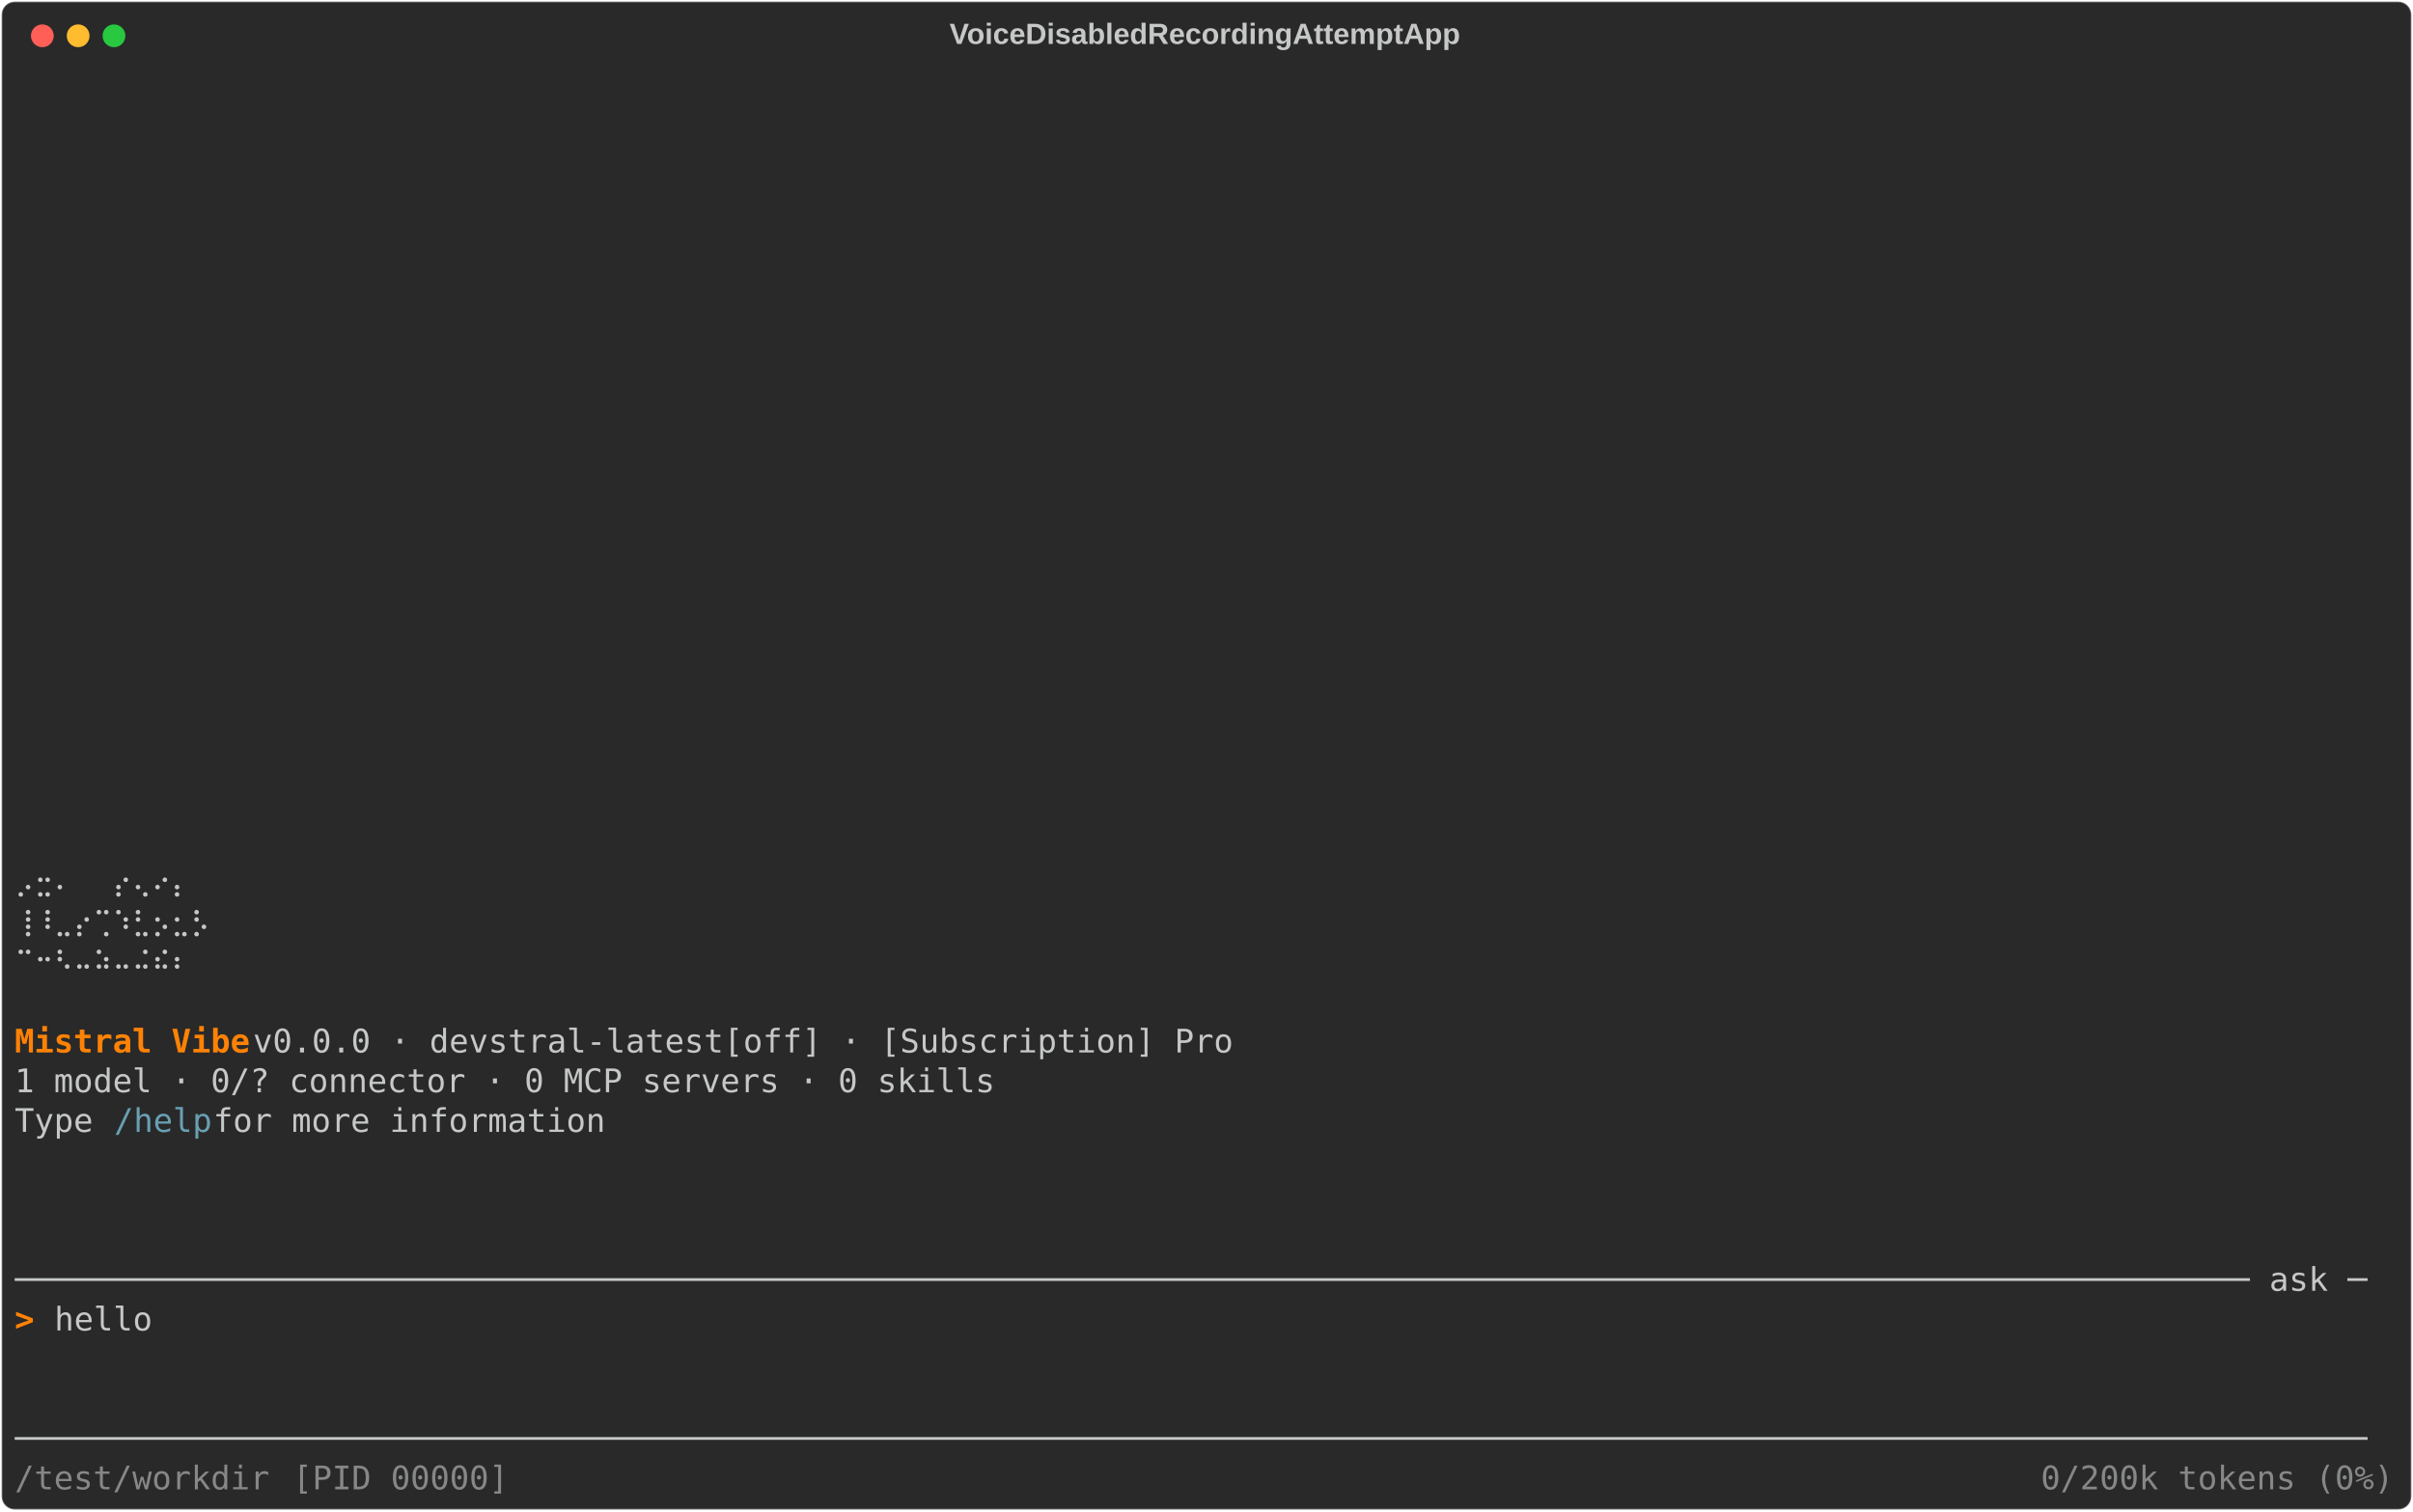
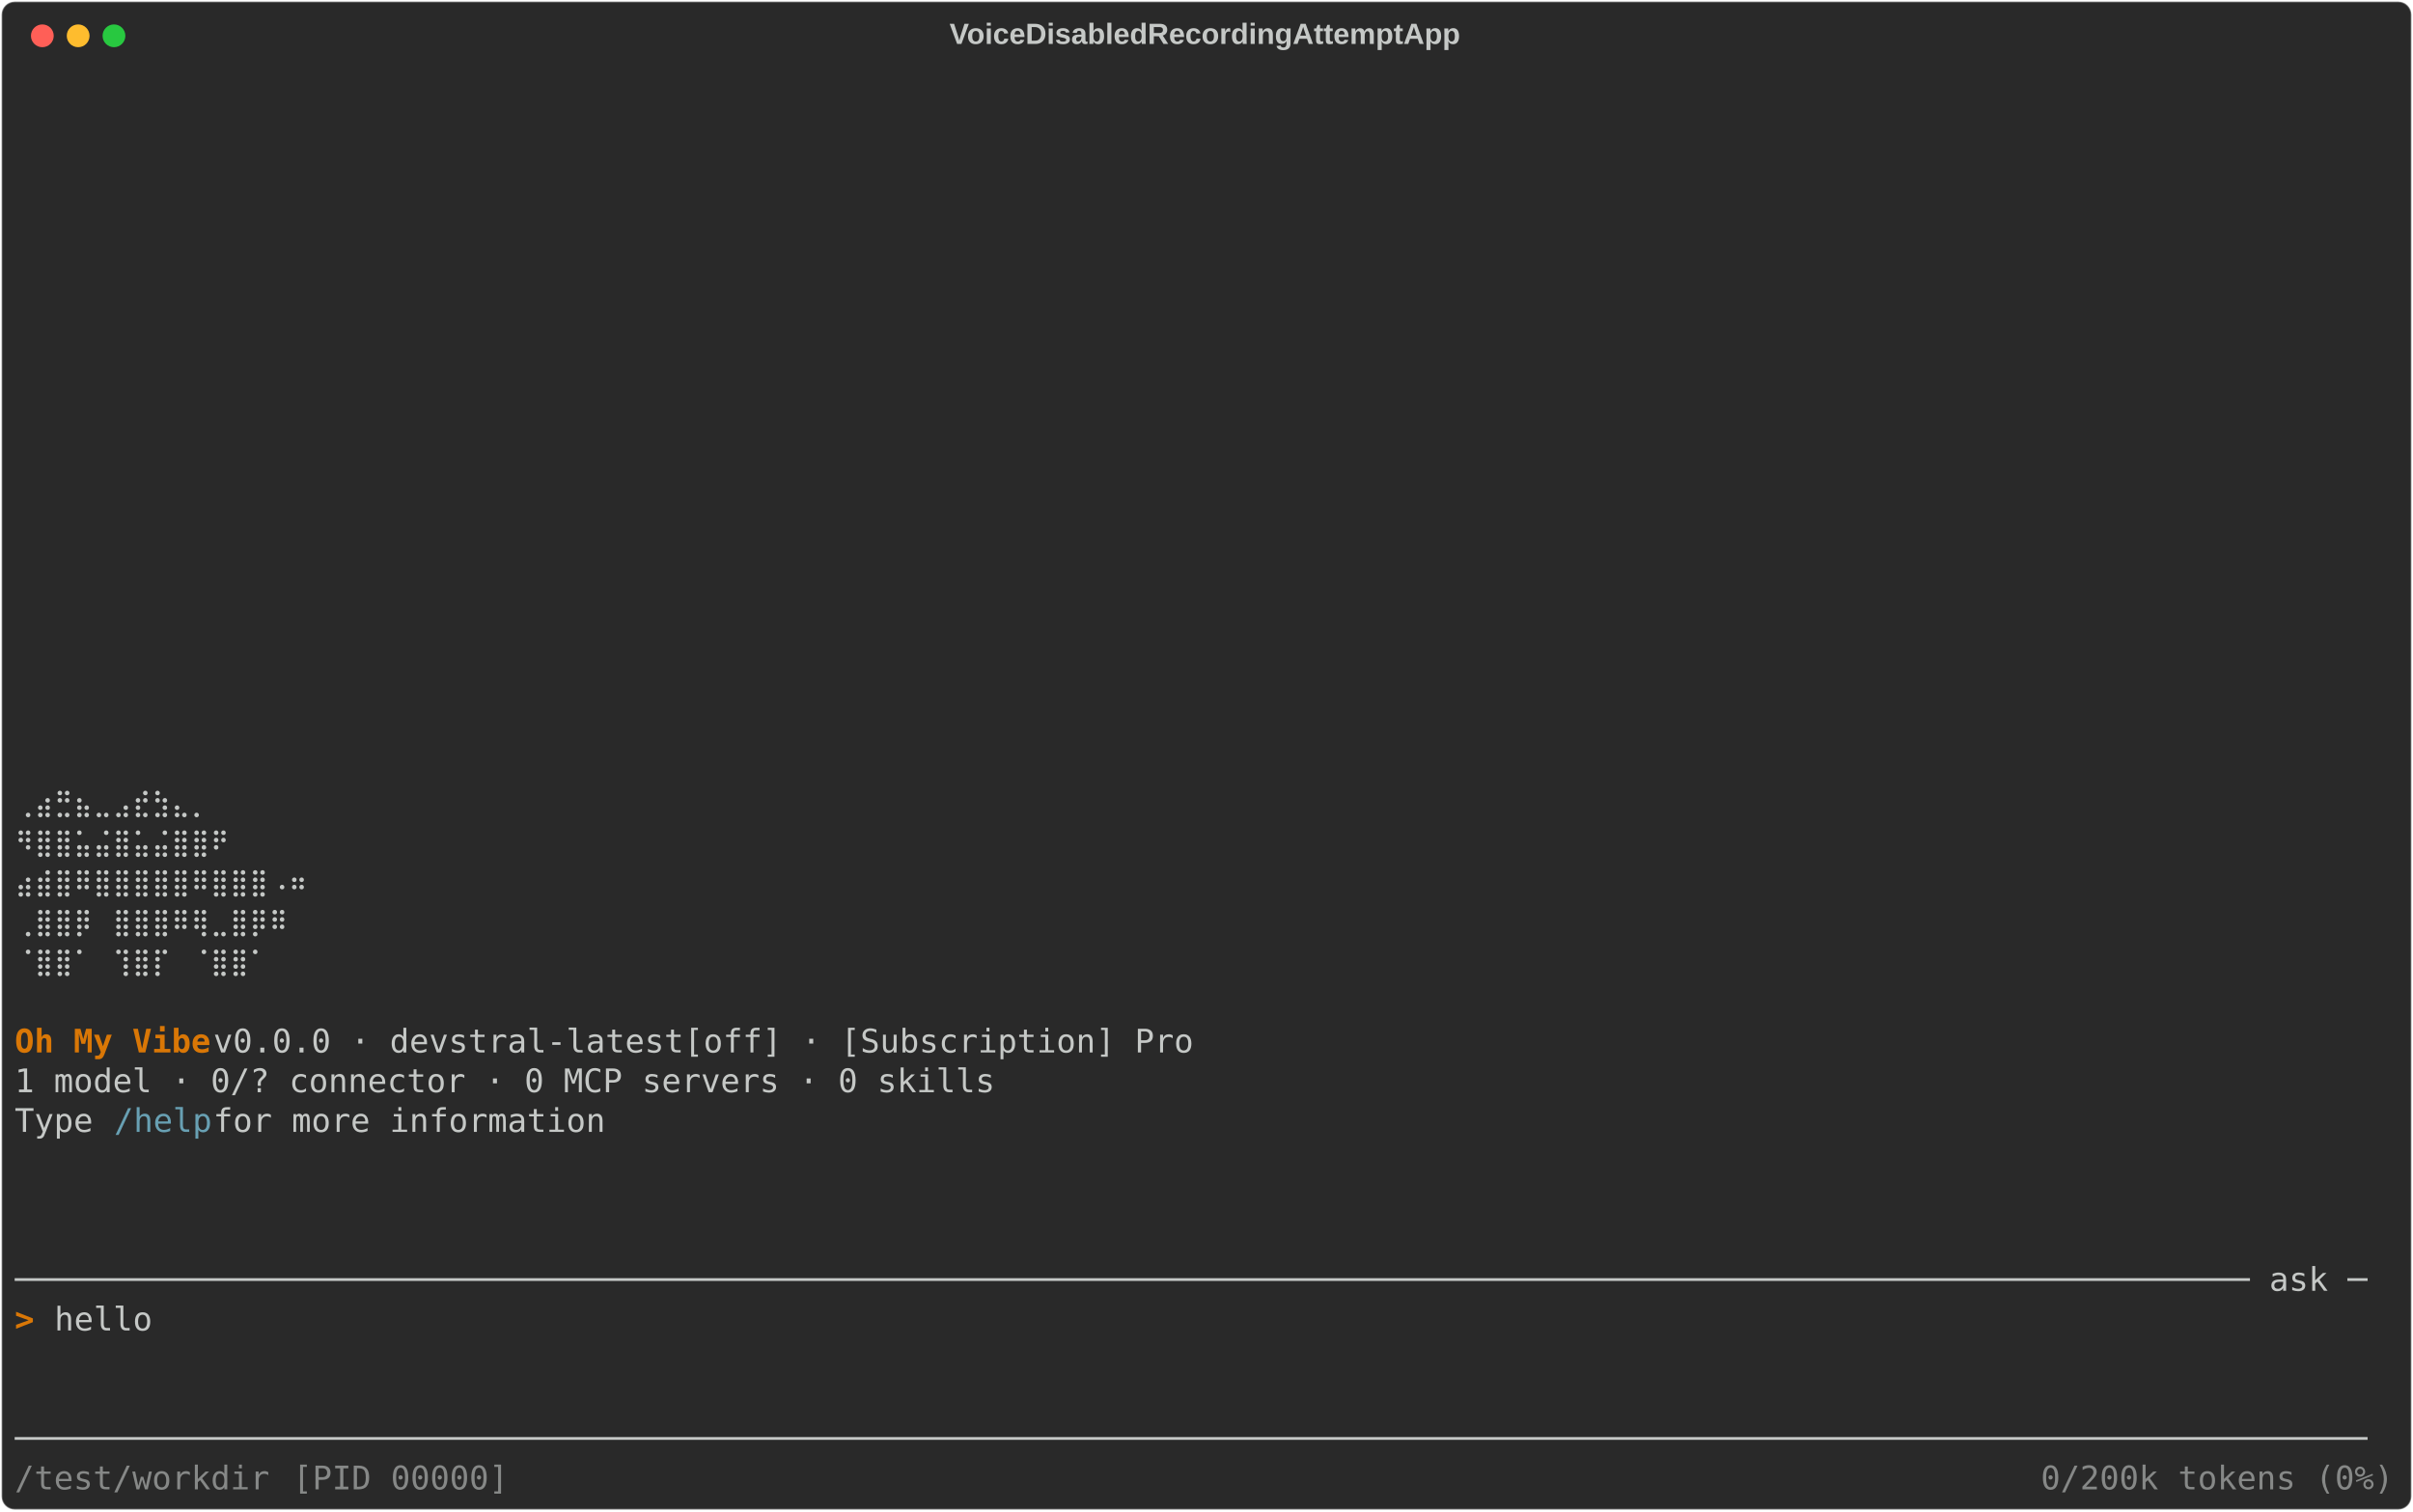
<svg xmlns="http://www.w3.org/2000/svg" class="rich-terminal" viewBox="0 0 1482 928.4">
  <style>

    @font-face {
        font-family: "Fira Code";
        src: local("FiraCode-Regular"),
                url("https://cdnjs.cloudflare.com/ajax/libs/firacode/6.2.0/woff2/FiraCode-Regular.woff2") format("woff2"),
                url("https://cdnjs.cloudflare.com/ajax/libs/firacode/6.2.0/woff/FiraCode-Regular.woff") format("woff");
        font-style: normal;
        font-weight: 400;
    }
    @font-face {
        font-family: "Fira Code";
        src: local("FiraCode-Bold"),
                url("https://cdnjs.cloudflare.com/ajax/libs/firacode/6.2.0/woff2/FiraCode-Bold.woff2") format("woff2"),
                url("https://cdnjs.cloudflare.com/ajax/libs/firacode/6.2.0/woff/FiraCode-Bold.woff") format("woff");
        font-style: bold;
        font-weight: 700;
    }

    .terminal-matrix {
        font-family: Fira Code, monospace;
        font-size: 20px;
        line-height: 24.4px;
        font-variant-east-asian: full-width;
    }

    .terminal-title {
        font-size: 18px;
        font-weight: bold;
        font-family: arial;
    }

    .terminal-r1 { fill: #c5c8c6 }
- .terminal-r2 { fill: #ff8205;font-weight: bold }
+ .terminal-r2 { fill: #d97706;font-weight: bold }
.terminal-r3 { fill: #68a0b3 }
.terminal-r4 { fill: #868887 }
    </style>
  <defs>
    <clipPath id="terminal-clip-terminal">
      <rect x="0" y="0" width="1463.0" height="877.4" />
    </clipPath>
    <clipPath id="terminal-line-0">
      <rect x="0" y="1.5" width="1464" height="24.65" />
    </clipPath>
    <clipPath id="terminal-line-1">
      <rect x="0" y="25.9" width="1464" height="24.65" />
    </clipPath>
    <clipPath id="terminal-line-2">
      <rect x="0" y="50.3" width="1464" height="24.65" />
    </clipPath>
    <clipPath id="terminal-line-3">
      <rect x="0" y="74.7" width="1464" height="24.65" />
    </clipPath>
    <clipPath id="terminal-line-4">
      <rect x="0" y="99.1" width="1464" height="24.65" />
    </clipPath>
    <clipPath id="terminal-line-5">
      <rect x="0" y="123.5" width="1464" height="24.65" />
    </clipPath>
    <clipPath id="terminal-line-6">
      <rect x="0" y="147.9" width="1464" height="24.65" />
    </clipPath>
    <clipPath id="terminal-line-7">
      <rect x="0" y="172.3" width="1464" height="24.65" />
    </clipPath>
    <clipPath id="terminal-line-8">
      <rect x="0" y="196.7" width="1464" height="24.65" />
    </clipPath>
    <clipPath id="terminal-line-9">
      <rect x="0" y="221.1" width="1464" height="24.65" />
    </clipPath>
    <clipPath id="terminal-line-10">
      <rect x="0" y="245.5" width="1464" height="24.65" />
    </clipPath>
    <clipPath id="terminal-line-11">
      <rect x="0" y="269.9" width="1464" height="24.65" />
    </clipPath>
    <clipPath id="terminal-line-12">
      <rect x="0" y="294.3" width="1464" height="24.65" />
    </clipPath>
    <clipPath id="terminal-line-13">
      <rect x="0" y="318.7" width="1464" height="24.65" />
    </clipPath>
    <clipPath id="terminal-line-14">
      <rect x="0" y="343.1" width="1464" height="24.65" />
    </clipPath>
    <clipPath id="terminal-line-15">
      <rect x="0" y="367.5" width="1464" height="24.65" />
    </clipPath>
    <clipPath id="terminal-line-16">
      <rect x="0" y="391.9" width="1464" height="24.65" />
    </clipPath>
    <clipPath id="terminal-line-17">
      <rect x="0" y="416.3" width="1464" height="24.65" />
    </clipPath>
    <clipPath id="terminal-line-18">
      <rect x="0" y="440.7" width="1464" height="24.65" />
    </clipPath>
    <clipPath id="terminal-line-19">
      <rect x="0" y="465.1" width="1464" height="24.65" />
    </clipPath>
    <clipPath id="terminal-line-20">
      <rect x="0" y="489.5" width="1464" height="24.65" />
    </clipPath>
    <clipPath id="terminal-line-21">
      <rect x="0" y="513.9" width="1464" height="24.65" />
    </clipPath>
    <clipPath id="terminal-line-22">
      <rect x="0" y="538.3" width="1464" height="24.65" />
    </clipPath>
    <clipPath id="terminal-line-23">
      <rect x="0" y="562.7" width="1464" height="24.65" />
    </clipPath>
    <clipPath id="terminal-line-24">
      <rect x="0" y="587.1" width="1464" height="24.65" />
    </clipPath>
    <clipPath id="terminal-line-25">
      <rect x="0" y="611.5" width="1464" height="24.65" />
    </clipPath>
    <clipPath id="terminal-line-26">
      <rect x="0" y="635.9" width="1464" height="24.65" />
    </clipPath>
    <clipPath id="terminal-line-27">
      <rect x="0" y="660.3" width="1464" height="24.65" />
    </clipPath>
    <clipPath id="terminal-line-28">
      <rect x="0" y="684.7" width="1464" height="24.65" />
    </clipPath>
    <clipPath id="terminal-line-29">
      <rect x="0" y="709.1" width="1464" height="24.65" />
    </clipPath>
    <clipPath id="terminal-line-30">
      <rect x="0" y="733.5" width="1464" height="24.65" />
    </clipPath>
    <clipPath id="terminal-line-31">
      <rect x="0" y="757.9" width="1464" height="24.65" />
    </clipPath>
    <clipPath id="terminal-line-32">
      <rect x="0" y="782.3" width="1464" height="24.65" />
    </clipPath>
    <clipPath id="terminal-line-33">
      <rect x="0" y="806.7" width="1464" height="24.65" />
    </clipPath>
    <clipPath id="terminal-line-34">
      <rect x="0" y="831.1" width="1464" height="24.65" />
    </clipPath>
  </defs>
  <rect fill="#292929" stroke="rgba(255,255,255,0.35)" stroke-width="1" x="1" y="1" width="1480" height="926.4" rx="8" />
  <text class="terminal-title" fill="#c5c8c6" text-anchor="middle" x="740" y="27">VoiceDisabledRecordingAttemptApp</text>
  <g transform="translate(26,22)">
    <circle cx="0" cy="0" r="7" fill="#ff5f57" />
    <circle cx="22" cy="0" r="7" fill="#febc2e" />
    <circle cx="44" cy="0" r="7" fill="#28c840" />
  </g>
  <g transform="translate(9, 41)" clip-path="url(#terminal-clip-terminal)">
    <g class="terminal-matrix">
      <text class="terminal-r1" x="1464" y="20" textLength="12.2" clip-path="url(#terminal-line-0)">
</text>
      <text class="terminal-r1" x="1464" y="44.4" textLength="12.2" clip-path="url(#terminal-line-1)">
</text>
      <text class="terminal-r1" x="1464" y="68.8" textLength="12.2" clip-path="url(#terminal-line-2)">
</text>
      <text class="terminal-r1" x="1464" y="93.2" textLength="12.2" clip-path="url(#terminal-line-3)">
</text>
      <text class="terminal-r1" x="1464" y="117.6" textLength="12.2" clip-path="url(#terminal-line-4)">
</text>
      <text class="terminal-r1" x="1464" y="142" textLength="12.2" clip-path="url(#terminal-line-5)">
</text>
      <text class="terminal-r1" x="1464" y="166.4" textLength="12.2" clip-path="url(#terminal-line-6)">
</text>
      <text class="terminal-r1" x="1464" y="190.8" textLength="12.2" clip-path="url(#terminal-line-7)">
</text>
      <text class="terminal-r1" x="1464" y="215.2" textLength="12.2" clip-path="url(#terminal-line-8)">
</text>
      <text class="terminal-r1" x="1464" y="239.6" textLength="12.2" clip-path="url(#terminal-line-9)">
</text>
      <text class="terminal-r1" x="1464" y="264" textLength="12.2" clip-path="url(#terminal-line-10)">
</text>
      <text class="terminal-r1" x="1464" y="288.4" textLength="12.2" clip-path="url(#terminal-line-11)">
</text>
      <text class="terminal-r1" x="1464" y="312.8" textLength="12.2" clip-path="url(#terminal-line-12)">
</text>
      <text class="terminal-r1" x="1464" y="337.2" textLength="12.2" clip-path="url(#terminal-line-13)">
</text>
      <text class="terminal-r1" x="1464" y="361.6" textLength="12.2" clip-path="url(#terminal-line-14)">
</text>
      <text class="terminal-r1" x="1464" y="386" textLength="12.2" clip-path="url(#terminal-line-15)">
</text>
      <text class="terminal-r1" x="1464" y="410.4" textLength="12.2" clip-path="url(#terminal-line-16)">
</text>
      <text class="terminal-r1" x="1464" y="434.8" textLength="12.2" clip-path="url(#terminal-line-17)">
</text>
+       <text class="terminal-r1" x="0" y="459.2" textLength="219.6" clip-path="url(#terminal-line-18)">  ⢀⣴⣛⣦⣀⣠⣞⣳⣄⡀      </text>
      <text class="terminal-r1" x="1464" y="459.2" textLength="12.2" clip-path="url(#terminal-line-18)">
</text>
+       <text class="terminal-r1" x="0" y="483.6" textLength="219.6" clip-path="url(#terminal-line-19)">  ⠻⣿⣿⣥⣬⣿⣥⣬⣿⣿⠟     </text>
      <text class="terminal-r1" x="1464" y="483.6" textLength="12.2" clip-path="url(#terminal-line-19)">
</text>
-       <text class="terminal-r1" x="0" y="508" textLength="134.2" clip-path="url(#terminal-line-20)">  ⡠⣒⠄  ⡔⢄⠔⡄</text>
+       <text class="terminal-r1" x="0" y="508" textLength="219.6" clip-path="url(#terminal-line-20)"> ⣴⣾⣿⠿⣿⣿⣿⣿⣿⠿⣿⣿⣿⠠⠶  </text>
      <text class="terminal-r1" x="1464" y="508" textLength="12.2" clip-path="url(#terminal-line-20)">
</text>
-       <text class="terminal-r1" x="0" y="532.4" textLength="134.2" clip-path="url(#terminal-line-21)"> ⢸⠸⣀⡔⢉⠱⣃⡢⣂⡣</text>
+       <text class="terminal-r1" x="0" y="532.4" textLength="219.6" clip-path="url(#terminal-line-21)">⢀⣿⣿⡿ ⣿⣿⣿⠿⢿⣀⣿⡿⠿    </text>
      <text class="terminal-r1" x="1464" y="532.4" textLength="12.2" clip-path="url(#terminal-line-21)">
</text>
-       <text class="terminal-r1" x="0" y="556.8" textLength="134.2" clip-path="url(#terminal-line-22)">  ⠉⠒⠣⠤⠵⠤⠬⠮⠆</text>
+       <text class="terminal-r1" x="0" y="556.8" textLength="219.6" clip-path="url(#terminal-line-22)">⠈⣿⣿⠁ ⢹⣿⡏ ⠈⣿⣿⠁     </text>
      <text class="terminal-r1" x="1464" y="556.8" textLength="12.2" clip-path="url(#terminal-line-22)">
</text>
      <text class="terminal-r1" x="1464" y="581.2" textLength="12.2" clip-path="url(#terminal-line-23)">
</text>
-       <text class="terminal-r2" x="0" y="605.6" textLength="146.4" clip-path="url(#terminal-line-24)">Mistral Vibe</text>
-       <text class="terminal-r1" x="146.4" y="605.6" textLength="622.2" clip-path="url(#terminal-line-24)"> v0.0.0 · devstral-latest[off] · [Subscription] Pro</text>
+       <text class="terminal-r2" x="0" y="605.6" textLength="122" clip-path="url(#terminal-line-24)">Oh My Vibe</text>
+       <text class="terminal-r1" x="122" y="605.6" textLength="622.2" clip-path="url(#terminal-line-24)"> v0.0.0 · devstral-latest[off] · [Subscription] Pro</text>
      <text class="terminal-r1" x="1464" y="605.6" textLength="12.2" clip-path="url(#terminal-line-24)">
</text>
      <text class="terminal-r1" x="0" y="630" textLength="610" clip-path="url(#terminal-line-25)">1 model · 0/? connector · 0 MCP servers · 0 skills</text>
      <text class="terminal-r1" x="1464" y="630" textLength="12.2" clip-path="url(#terminal-line-25)">
</text>
      <text class="terminal-r1" x="0" y="654.4" textLength="61" clip-path="url(#terminal-line-26)">Type </text>
      <text class="terminal-r3" x="61" y="654.4" textLength="61" clip-path="url(#terminal-line-26)">/help</text>
      <text class="terminal-r1" x="122" y="654.4" textLength="256.2" clip-path="url(#terminal-line-26)"> for more information</text>
      <text class="terminal-r1" x="1464" y="654.4" textLength="12.2" clip-path="url(#terminal-line-26)">
</text>
      <text class="terminal-r1" x="1464" y="678.8" textLength="12.2" clip-path="url(#terminal-line-27)">
</text>
      <text class="terminal-r1" x="1464" y="703.2" textLength="12.2" clip-path="url(#terminal-line-28)">
</text>
      <text class="terminal-r1" x="1464" y="727.6" textLength="12.2" clip-path="url(#terminal-line-29)">
</text>
      <text class="terminal-r1" x="0" y="752" textLength="1464" clip-path="url(#terminal-line-30)">────────────────────────────────────────────────────────────────────────────────────────────────────────────────── ask ─</text>
      <text class="terminal-r1" x="1464" y="752" textLength="12.2" clip-path="url(#terminal-line-30)">
</text>
      <text class="terminal-r2" x="0" y="776.4" textLength="12.2" clip-path="url(#terminal-line-31)">&gt;</text>
      <text class="terminal-r1" x="24.4" y="776.4" textLength="1439.6" clip-path="url(#terminal-line-31)">hello                                                                                                                 </text>
      <text class="terminal-r1" x="1464" y="776.4" textLength="12.2" clip-path="url(#terminal-line-31)">
</text>
      <text class="terminal-r1" x="1464" y="800.8" textLength="12.2" clip-path="url(#terminal-line-32)">
</text>
      <text class="terminal-r1" x="1464" y="825.2" textLength="12.2" clip-path="url(#terminal-line-33)">
</text>
      <text class="terminal-r1" x="0" y="849.6" textLength="1464" clip-path="url(#terminal-line-34)">────────────────────────────────────────────────────────────────────────────────────────────────────────────────────────</text>
      <text class="terminal-r1" x="1464" y="849.6" textLength="12.2" clip-path="url(#terminal-line-34)">
</text>
      <text class="terminal-r4" x="0" y="874" textLength="158.6" clip-path="url(#terminal-line-35)">/test/workdir</text>
      <text class="terminal-r4" x="170.8" y="874" textLength="134.2" clip-path="url(#terminal-line-35)">[PID 00000]</text>
      <text class="terminal-r4" x="1244.4" y="874" textLength="219.6" clip-path="url(#terminal-line-35)">0/200k tokens (0%)</text>
    </g>
  </g>
</svg>
